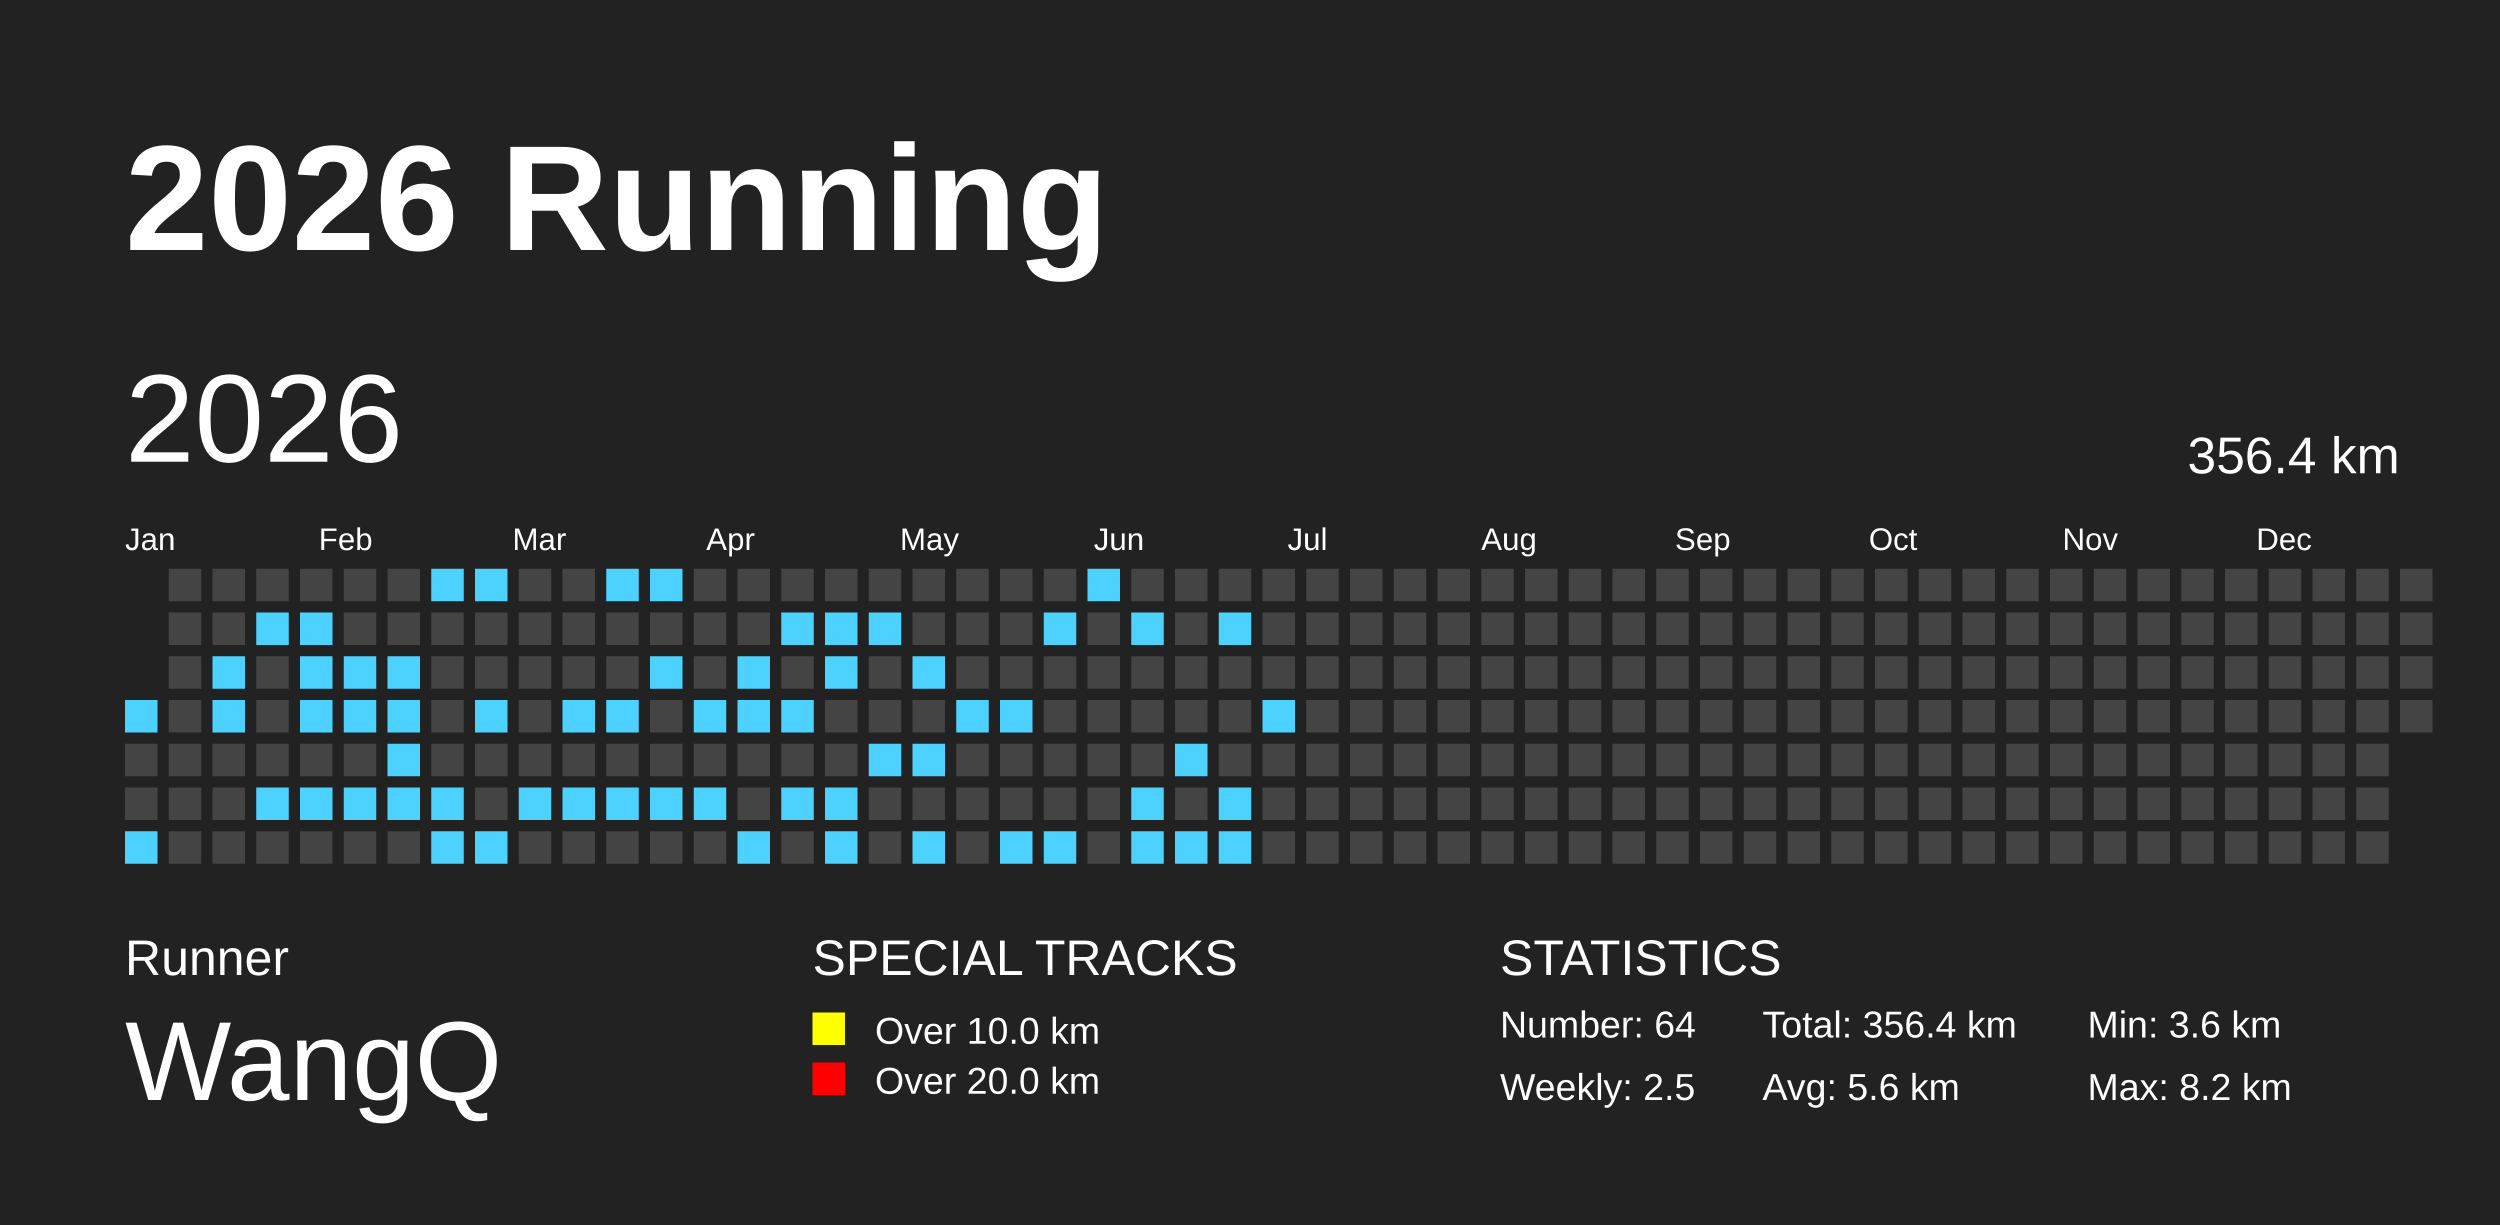
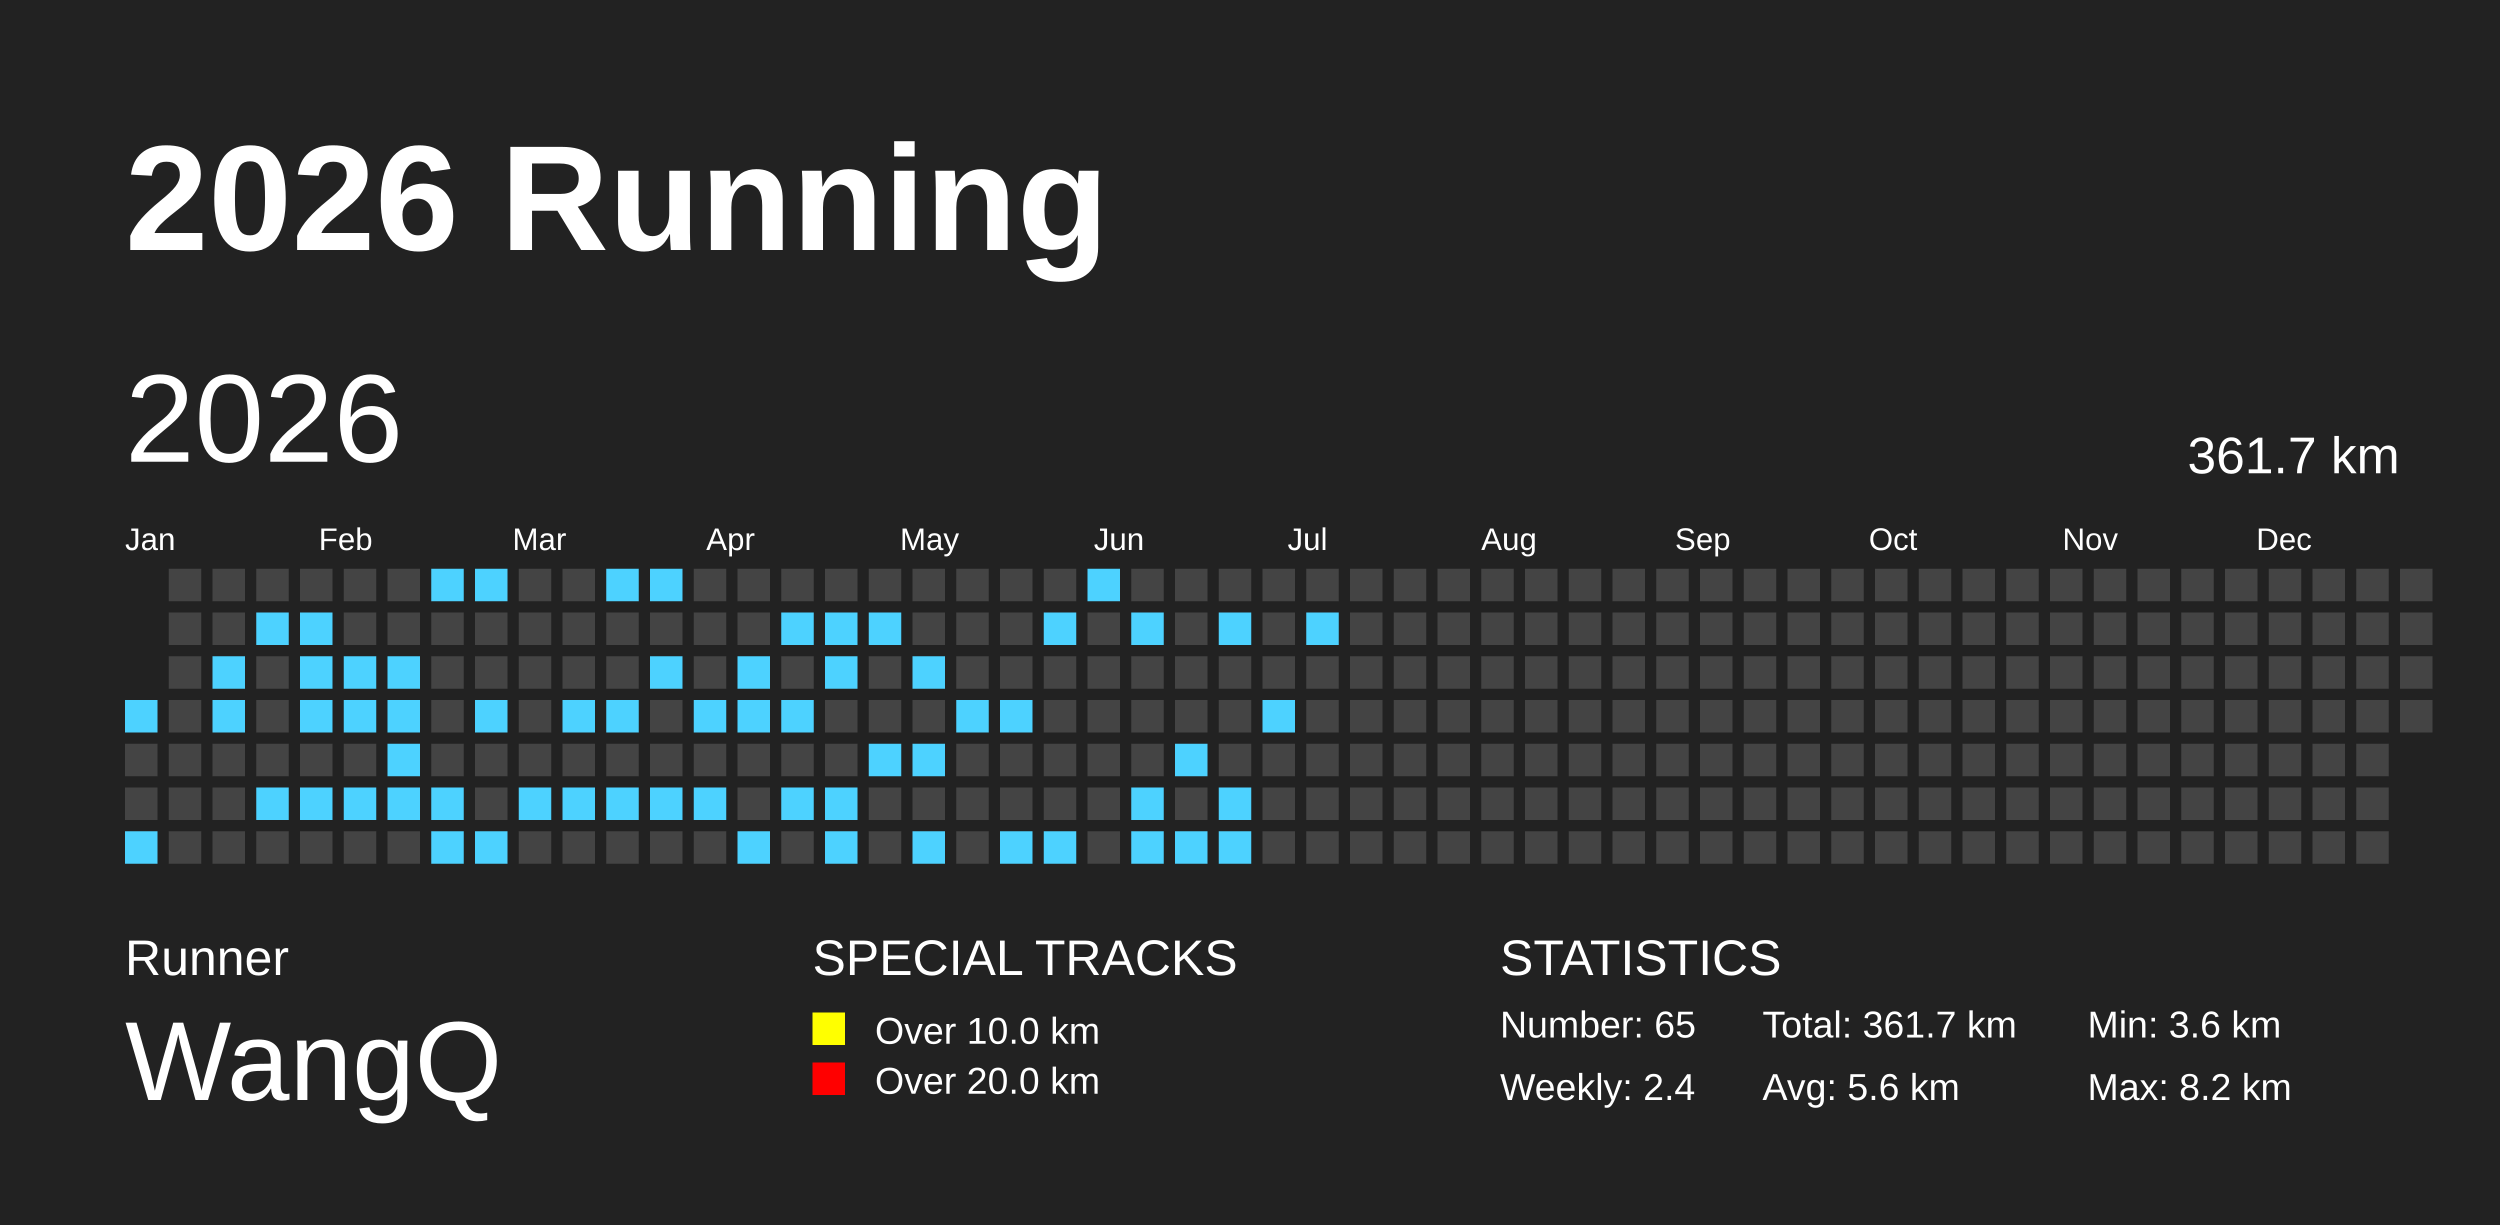
<svg xmlns="http://www.w3.org/2000/svg" baseProfile="full" height="98mm" version="1.1" viewBox="0,0,200,98" width="200mm">
  <defs />
  <rect fill="#222222" height="98" width="200" x="0" y="0" />
  <text fill="#FFFFFF" style="font-size:12px; font-family:Arial; font-weight:bold;" x="10" y="20">2026 Running</text>
  <text fill="#FFFFFF" style="font-size:4px; font-family:Arial" x="10" y="78">Runner</text>
  <text fill="#FFFFFF" style="font-size:9px; font-family:Arial" x="10" y="88">WangQ</text>
  <text fill="#FFFFFF" style="font-size:4px; font-family:Arial" x="65" y="78">SPECIAL TRACKS</text>
  <rect fill="yellow" height="2.6" width="2.6" x="65" y="81" />
  <text fill="#FFFFFF" style="font-size:3px; font-family:Arial" x="70" y="83.5">Over 10.0 km</text>
  <rect fill="red" height="2.6" width="2.6" x="65" y="85" />
  <text fill="#FFFFFF" style="font-size:3px; font-family:Arial" x="70" y="87.5">Over 20.0 km</text>
  <text fill="#FFFFFF" style="font-size:4px; font-family:Arial" x="120" y="78">STATISTICS</text>
-   <text fill="#FFFFFF" style="font-size:3px; font-family:Arial" x="120" y="83">Number: 64</text>
-   <text fill="#FFFFFF" style="font-size:3px; font-family:Arial" x="120" y="88">Weekly: 2.5</text>
-   <text fill="#FFFFFF" style="font-size:3px; font-family:Arial" x="141" y="83">Total: 356.4 km</text>
+   <text fill="#FFFFFF" style="font-size:3px; font-family:Arial" x="120" y="83">Number: 65</text>
+   <text fill="#FFFFFF" style="font-size:3px; font-family:Arial" x="120" y="88">Weekly: 2.4</text>
+   <text fill="#FFFFFF" style="font-size:3px; font-family:Arial" x="141" y="83">Total: 361.7 km</text>
  <text fill="#FFFFFF" style="font-size:3px; font-family:Arial" x="141" y="88">Avg: 5.6 km</text>
  <text fill="#FFFFFF" style="font-size:3px; font-family:Arial" x="167" y="83">Min: 3.6 km</text>
  <text fill="#FFFFFF" style="font-size:3px; font-family:Arial" x="167" y="88">Max: 8.2 km</text>
  <text dominant-baseline="hanging" fill="#FFFFFF" style="font-size:10.0px; font-family:Arial;" x="10" y="30">2026</text>
-   <text dominant-baseline="hanging" fill="#FFFFFF" style="font-size:4.125px; font-family:Arial;" x="175" y="35">356.4 km</text>
+   <text dominant-baseline="hanging" fill="#FFFFFF" style="font-size:4.125px; font-family:Arial;" x="175" y="35">361.7 km</text>
  <text fill="#FFFFFF" style="font-size:2.5px; font-family:Arial" x="10.0" y="44">Jan</text>
  <text fill="#FFFFFF" style="font-size:2.5px; font-family:Arial" x="25.5" y="44">Feb</text>
  <text fill="#FFFFFF" style="font-size:2.5px; font-family:Arial" x="41.0" y="44">Mar</text>
  <text fill="#FFFFFF" style="font-size:2.5px; font-family:Arial" x="56.5" y="44">Apr</text>
  <text fill="#FFFFFF" style="font-size:2.5px; font-family:Arial" x="72.0" y="44">May</text>
  <text fill="#FFFFFF" style="font-size:2.5px; font-family:Arial" x="87.5" y="44">Jun</text>
  <text fill="#FFFFFF" style="font-size:2.5px; font-family:Arial" x="103.0" y="44">Jul</text>
  <text fill="#FFFFFF" style="font-size:2.5px; font-family:Arial" x="118.5" y="44">Aug</text>
  <text fill="#FFFFFF" style="font-size:2.5px; font-family:Arial" x="134.0" y="44">Sep</text>
  <text fill="#FFFFFF" style="font-size:2.5px; font-family:Arial" x="149.5" y="44">Oct</text>
  <text fill="#FFFFFF" style="font-size:2.5px; font-family:Arial" x="165.0" y="44">Nov</text>
  <text fill="#FFFFFF" style="font-size:2.5px; font-family:Arial" x="180.5" y="44">Dec</text>
  <rect fill="#4DD2FF" height="2.6" width="2.6" x="10.0" y="56.0" />
  <rect fill="#444444" height="2.6" width="2.6" x="10.0" y="59.5" />
  <rect fill="#444444" height="2.6" width="2.6" x="10.0" y="63.0" />
  <rect fill="#4DD2FF" height="2.6" width="2.6" x="10.0" y="66.5" />
  <rect fill="#444444" height="2.6" width="2.6" x="13.5" y="45.5" />
  <rect fill="#444444" height="2.6" width="2.6" x="13.5" y="49.0" />
  <rect fill="#444444" height="2.6" width="2.6" x="13.5" y="52.5" />
  <rect fill="#444444" height="2.6" width="2.6" x="13.5" y="56.0" />
  <rect fill="#444444" height="2.6" width="2.6" x="13.5" y="59.5" />
  <rect fill="#444444" height="2.6" width="2.6" x="13.5" y="63.0" />
  <rect fill="#444444" height="2.6" width="2.6" x="13.5" y="66.5" />
  <rect fill="#444444" height="2.6" width="2.6" x="17.0" y="45.5" />
  <rect fill="#444444" height="2.6" width="2.6" x="17.0" y="49.0" />
  <rect fill="#4DD2FF" height="2.6" width="2.6" x="17.0" y="52.5" />
  <rect fill="#4DD2FF" height="2.6" width="2.6" x="17.0" y="56.0" />
  <rect fill="#444444" height="2.6" width="2.6" x="17.0" y="59.5" />
  <rect fill="#444444" height="2.6" width="2.6" x="17.0" y="63.0" />
  <rect fill="#444444" height="2.6" width="2.6" x="17.0" y="66.5" />
  <rect fill="#444444" height="2.6" width="2.6" x="20.5" y="45.5" />
  <rect fill="#4DD2FF" height="2.6" width="2.6" x="20.5" y="49.0" />
  <rect fill="#444444" height="2.6" width="2.6" x="20.5" y="52.5" />
  <rect fill="#444444" height="2.6" width="2.6" x="20.5" y="56.0" />
  <rect fill="#444444" height="2.6" width="2.6" x="20.5" y="59.5" />
  <rect fill="#4DD2FF" height="2.6" width="2.6" x="20.5" y="63.0" />
  <rect fill="#444444" height="2.6" width="2.6" x="20.5" y="66.5" />
  <rect fill="#444444" height="2.6" width="2.6" x="24.0" y="45.5" />
  <rect fill="#4DD2FF" height="2.6" width="2.6" x="24.0" y="49.0" />
  <rect fill="#4DD2FF" height="2.6" width="2.6" x="24.0" y="52.5" />
  <rect fill="#4DD2FF" height="2.6" width="2.6" x="24.0" y="56.0" />
  <rect fill="#444444" height="2.6" width="2.6" x="24.0" y="59.5" />
  <rect fill="#4DD2FF" height="2.6" width="2.6" x="24.0" y="63.0" />
  <rect fill="#444444" height="2.6" width="2.6" x="24.0" y="66.5" />
  <rect fill="#444444" height="2.6" width="2.6" x="27.5" y="45.5" />
  <rect fill="#444444" height="2.6" width="2.6" x="27.5" y="49.0" />
  <rect fill="#4DD2FF" height="2.6" width="2.6" x="27.5" y="52.5" />
  <rect fill="#4DD2FF" height="2.6" width="2.6" x="27.5" y="56.0" />
  <rect fill="#444444" height="2.6" width="2.6" x="27.5" y="59.5" />
  <rect fill="#4DD2FF" height="2.6" width="2.6" x="27.5" y="63.0" />
  <rect fill="#444444" height="2.6" width="2.6" x="27.5" y="66.5" />
  <rect fill="#444444" height="2.6" width="2.6" x="31.0" y="45.5" />
  <rect fill="#444444" height="2.6" width="2.6" x="31.0" y="49.0" />
  <rect fill="#4DD2FF" height="2.6" width="2.6" x="31.0" y="52.5" />
  <rect fill="#4DD2FF" height="2.6" width="2.6" x="31.0" y="56.0" />
  <rect fill="#4DD2FF" height="2.6" width="2.6" x="31.0" y="59.5" />
  <rect fill="#4DD2FF" height="2.6" width="2.6" x="31.0" y="63.0" />
  <rect fill="#444444" height="2.6" width="2.6" x="31.0" y="66.5" />
  <rect fill="#4DD2FF" height="2.6" width="2.6" x="34.5" y="45.5" />
  <rect fill="#444444" height="2.6" width="2.6" x="34.5" y="49.0" />
  <rect fill="#444444" height="2.6" width="2.6" x="34.5" y="52.5" />
  <rect fill="#444444" height="2.6" width="2.6" x="34.5" y="56.0" />
  <rect fill="#444444" height="2.6" width="2.6" x="34.5" y="59.5" />
  <rect fill="#4DD2FF" height="2.6" width="2.6" x="34.5" y="63.0" />
  <rect fill="#4DD2FF" height="2.6" width="2.6" x="34.5" y="66.5" />
  <rect fill="#4DD2FF" height="2.6" width="2.6" x="38.0" y="45.5" />
  <rect fill="#444444" height="2.6" width="2.6" x="38.0" y="49.0" />
  <rect fill="#444444" height="2.6" width="2.6" x="38.0" y="52.5" />
  <rect fill="#4DD2FF" height="2.6" width="2.6" x="38.0" y="56.0" />
  <rect fill="#444444" height="2.6" width="2.6" x="38.0" y="59.5" />
  <rect fill="#444444" height="2.6" width="2.6" x="38.0" y="63.0" />
  <rect fill="#4DD2FF" height="2.6" width="2.6" x="38.0" y="66.5" />
  <rect fill="#444444" height="2.6" width="2.6" x="41.5" y="45.5" />
  <rect fill="#444444" height="2.6" width="2.6" x="41.5" y="49.0" />
  <rect fill="#444444" height="2.6" width="2.6" x="41.5" y="52.5" />
  <rect fill="#444444" height="2.6" width="2.6" x="41.5" y="56.0" />
  <rect fill="#444444" height="2.6" width="2.6" x="41.5" y="59.5" />
  <rect fill="#4DD2FF" height="2.6" width="2.6" x="41.5" y="63.0" />
  <rect fill="#444444" height="2.6" width="2.6" x="41.5" y="66.5" />
  <rect fill="#444444" height="2.6" width="2.6" x="45.0" y="45.5" />
  <rect fill="#444444" height="2.6" width="2.6" x="45.0" y="49.0" />
  <rect fill="#444444" height="2.6" width="2.6" x="45.0" y="52.5" />
  <rect fill="#4DD2FF" height="2.6" width="2.6" x="45.0" y="56.0" />
  <rect fill="#444444" height="2.6" width="2.6" x="45.0" y="59.5" />
  <rect fill="#4DD2FF" height="2.6" width="2.6" x="45.0" y="63.0" />
  <rect fill="#444444" height="2.6" width="2.6" x="45.0" y="66.5" />
  <rect fill="#4DD2FF" height="2.6" width="2.6" x="48.5" y="45.5" />
  <rect fill="#444444" height="2.6" width="2.6" x="48.5" y="49.0" />
  <rect fill="#444444" height="2.6" width="2.6" x="48.5" y="52.5" />
  <rect fill="#4DD2FF" height="2.6" width="2.6" x="48.5" y="56.0" />
  <rect fill="#444444" height="2.6" width="2.6" x="48.5" y="59.5" />
  <rect fill="#4DD2FF" height="2.6" width="2.6" x="48.5" y="63.0" />
  <rect fill="#444444" height="2.6" width="2.6" x="48.5" y="66.5" />
  <rect fill="#4DD2FF" height="2.6" width="2.6" x="52.0" y="45.5" />
  <rect fill="#444444" height="2.6" width="2.6" x="52.0" y="49.0" />
  <rect fill="#4DD2FF" height="2.6" width="2.6" x="52.0" y="52.5" />
  <rect fill="#444444" height="2.6" width="2.6" x="52.0" y="56.0" />
  <rect fill="#444444" height="2.6" width="2.6" x="52.0" y="59.5" />
  <rect fill="#4DD2FF" height="2.6" width="2.6" x="52.0" y="63.0" />
  <rect fill="#444444" height="2.6" width="2.6" x="52.0" y="66.5" />
  <rect fill="#444444" height="2.6" width="2.6" x="55.5" y="45.5" />
  <rect fill="#444444" height="2.6" width="2.6" x="55.5" y="49.0" />
  <rect fill="#444444" height="2.6" width="2.6" x="55.5" y="52.5" />
  <rect fill="#4DD2FF" height="2.6" width="2.6" x="55.5" y="56.0" />
  <rect fill="#444444" height="2.6" width="2.6" x="55.5" y="59.5" />
  <rect fill="#4DD2FF" height="2.6" width="2.6" x="55.5" y="63.0" />
  <rect fill="#444444" height="2.6" width="2.6" x="55.5" y="66.5" />
  <rect fill="#444444" height="2.6" width="2.6" x="59.0" y="45.5" />
  <rect fill="#444444" height="2.6" width="2.6" x="59.0" y="49.0" />
  <rect fill="#4DD2FF" height="2.6" width="2.6" x="59.0" y="52.5" />
  <rect fill="#4DD2FF" height="2.6" width="2.6" x="59.0" y="56.0" />
  <rect fill="#444444" height="2.6" width="2.6" x="59.0" y="59.5" />
  <rect fill="#444444" height="2.6" width="2.6" x="59.0" y="63.0" />
  <rect fill="#4DD2FF" height="2.6" width="2.6" x="59.0" y="66.5" />
  <rect fill="#444444" height="2.6" width="2.6" x="62.5" y="45.5" />
  <rect fill="#4DD2FF" height="2.6" width="2.6" x="62.5" y="49.0" />
  <rect fill="#444444" height="2.6" width="2.6" x="62.5" y="52.5" />
  <rect fill="#4DD2FF" height="2.6" width="2.6" x="62.5" y="56.0" />
  <rect fill="#444444" height="2.6" width="2.6" x="62.5" y="59.5" />
  <rect fill="#4DD2FF" height="2.6" width="2.6" x="62.5" y="63.0" />
  <rect fill="#444444" height="2.6" width="2.6" x="62.5" y="66.5" />
  <rect fill="#444444" height="2.6" width="2.6" x="66.0" y="45.5" />
  <rect fill="#4DD2FF" height="2.6" width="2.6" x="66.0" y="49.0" />
  <rect fill="#4DD2FF" height="2.6" width="2.6" x="66.0" y="52.5" />
  <rect fill="#444444" height="2.6" width="2.6" x="66.0" y="56.0" />
  <rect fill="#444444" height="2.6" width="2.6" x="66.0" y="59.5" />
  <rect fill="#4DD2FF" height="2.6" width="2.6" x="66.0" y="63.0" />
  <rect fill="#4DD2FF" height="2.6" width="2.6" x="66.0" y="66.5" />
  <rect fill="#444444" height="2.6" width="2.6" x="69.5" y="45.5" />
  <rect fill="#4DD2FF" height="2.6" width="2.6" x="69.5" y="49.0" />
  <rect fill="#444444" height="2.6" width="2.6" x="69.5" y="52.5" />
  <rect fill="#444444" height="2.6" width="2.6" x="69.5" y="56.0" />
  <rect fill="#4DD2FF" height="2.6" width="2.6" x="69.5" y="59.5" />
  <rect fill="#444444" height="2.6" width="2.6" x="69.5" y="63.0" />
  <rect fill="#444444" height="2.6" width="2.6" x="69.5" y="66.5" />
  <rect fill="#444444" height="2.6" width="2.6" x="73.0" y="45.5" />
  <rect fill="#444444" height="2.6" width="2.6" x="73.0" y="49.0" />
  <rect fill="#4DD2FF" height="2.6" width="2.6" x="73.0" y="52.5" />
  <rect fill="#444444" height="2.6" width="2.6" x="73.0" y="56.0" />
  <rect fill="#4DD2FF" height="2.6" width="2.6" x="73.0" y="59.5" />
  <rect fill="#444444" height="2.6" width="2.6" x="73.0" y="63.0" />
  <rect fill="#4DD2FF" height="2.6" width="2.6" x="73.0" y="66.5" />
  <rect fill="#444444" height="2.6" width="2.6" x="76.5" y="45.5" />
  <rect fill="#444444" height="2.6" width="2.6" x="76.5" y="49.0" />
  <rect fill="#444444" height="2.6" width="2.6" x="76.5" y="52.5" />
  <rect fill="#4DD2FF" height="2.6" width="2.6" x="76.5" y="56.0" />
  <rect fill="#444444" height="2.6" width="2.6" x="76.5" y="59.5" />
  <rect fill="#444444" height="2.6" width="2.6" x="76.5" y="63.0" />
  <rect fill="#444444" height="2.6" width="2.6" x="76.5" y="66.5" />
  <rect fill="#444444" height="2.6" width="2.6" x="80.0" y="45.5" />
  <rect fill="#444444" height="2.6" width="2.6" x="80.0" y="49.0" />
  <rect fill="#444444" height="2.6" width="2.6" x="80.0" y="52.5" />
  <rect fill="#4DD2FF" height="2.6" width="2.6" x="80.0" y="56.0" />
  <rect fill="#444444" height="2.6" width="2.6" x="80.0" y="59.5" />
  <rect fill="#444444" height="2.6" width="2.6" x="80.0" y="63.0" />
  <rect fill="#4DD2FF" height="2.6" width="2.6" x="80.0" y="66.5" />
  <rect fill="#444444" height="2.6" width="2.6" x="83.5" y="45.5" />
  <rect fill="#4DD2FF" height="2.6" width="2.6" x="83.5" y="49.0" />
  <rect fill="#444444" height="2.6" width="2.6" x="83.5" y="52.5" />
  <rect fill="#444444" height="2.6" width="2.6" x="83.5" y="56.0" />
  <rect fill="#444444" height="2.6" width="2.6" x="83.5" y="59.5" />
  <rect fill="#444444" height="2.6" width="2.6" x="83.5" y="63.0" />
  <rect fill="#4DD2FF" height="2.6" width="2.6" x="83.5" y="66.5" />
  <rect fill="#4DD2FF" height="2.6" width="2.6" x="87.0" y="45.5" />
  <rect fill="#444444" height="2.6" width="2.6" x="87.0" y="49.0" />
  <rect fill="#444444" height="2.6" width="2.6" x="87.0" y="52.5" />
  <rect fill="#444444" height="2.6" width="2.6" x="87.0" y="56.0" />
  <rect fill="#444444" height="2.6" width="2.6" x="87.0" y="59.5" />
  <rect fill="#444444" height="2.6" width="2.6" x="87.0" y="63.0" />
  <rect fill="#444444" height="2.6" width="2.6" x="87.0" y="66.5" />
  <rect fill="#444444" height="2.6" width="2.6" x="90.5" y="45.5" />
  <rect fill="#4DD2FF" height="2.6" width="2.6" x="90.5" y="49.0" />
  <rect fill="#444444" height="2.6" width="2.6" x="90.5" y="52.5" />
  <rect fill="#444444" height="2.6" width="2.6" x="90.5" y="56.0" />
  <rect fill="#444444" height="2.6" width="2.6" x="90.5" y="59.5" />
  <rect fill="#4DD2FF" height="2.6" width="2.6" x="90.5" y="63.0" />
  <rect fill="#4DD2FF" height="2.6" width="2.6" x="90.5" y="66.5" />
  <rect fill="#444444" height="2.6" width="2.6" x="94.0" y="45.5" />
  <rect fill="#444444" height="2.6" width="2.6" x="94.0" y="49.0" />
  <rect fill="#444444" height="2.6" width="2.6" x="94.0" y="52.5" />
  <rect fill="#444444" height="2.6" width="2.6" x="94.0" y="56.0" />
  <rect fill="#4DD2FF" height="2.6" width="2.6" x="94.0" y="59.5" />
  <rect fill="#444444" height="2.6" width="2.6" x="94.0" y="63.0" />
  <rect fill="#4DD2FF" height="2.6" width="2.6" x="94.0" y="66.5" />
  <rect fill="#444444" height="2.6" width="2.6" x="97.5" y="45.5" />
  <rect fill="#4DD2FF" height="2.6" width="2.6" x="97.5" y="49.0" />
  <rect fill="#444444" height="2.6" width="2.6" x="97.5" y="52.5" />
  <rect fill="#444444" height="2.6" width="2.6" x="97.5" y="56.0" />
  <rect fill="#444444" height="2.6" width="2.6" x="97.5" y="59.5" />
  <rect fill="#4DD2FF" height="2.6" width="2.6" x="97.5" y="63.0" />
  <rect fill="#4DD2FF" height="2.6" width="2.6" x="97.5" y="66.5" />
  <rect fill="#444444" height="2.6" width="2.6" x="101.0" y="45.5" />
  <rect fill="#444444" height="2.6" width="2.6" x="101.0" y="49.0" />
  <rect fill="#444444" height="2.6" width="2.6" x="101.0" y="52.5" />
  <rect fill="#4DD2FF" height="2.6" width="2.6" x="101.0" y="56.0" />
  <rect fill="#444444" height="2.6" width="2.6" x="101.0" y="59.5" />
  <rect fill="#444444" height="2.6" width="2.6" x="101.0" y="63.0" />
  <rect fill="#444444" height="2.6" width="2.6" x="101.0" y="66.5" />
  <rect fill="#444444" height="2.6" width="2.6" x="104.5" y="45.5" />
-   <rect fill="#444444" height="2.6" width="2.6" x="104.5" y="49.0" />
+   <rect fill="#4DD2FF" height="2.6" width="2.6" x="104.5" y="49.0" />
  <rect fill="#444444" height="2.6" width="2.6" x="104.5" y="52.5" />
  <rect fill="#444444" height="2.6" width="2.6" x="104.5" y="56.0" />
  <rect fill="#444444" height="2.6" width="2.6" x="104.5" y="59.5" />
  <rect fill="#444444" height="2.6" width="2.6" x="104.5" y="63.0" />
  <rect fill="#444444" height="2.6" width="2.6" x="104.5" y="66.5" />
  <rect fill="#444444" height="2.6" width="2.6" x="108.0" y="45.5" />
  <rect fill="#444444" height="2.6" width="2.6" x="108.0" y="49.0" />
  <rect fill="#444444" height="2.6" width="2.6" x="108.0" y="52.5" />
  <rect fill="#444444" height="2.6" width="2.6" x="108.0" y="56.0" />
  <rect fill="#444444" height="2.6" width="2.6" x="108.0" y="59.5" />
  <rect fill="#444444" height="2.6" width="2.6" x="108.0" y="63.0" />
  <rect fill="#444444" height="2.6" width="2.6" x="108.0" y="66.5" />
  <rect fill="#444444" height="2.6" width="2.6" x="111.5" y="45.5" />
  <rect fill="#444444" height="2.6" width="2.6" x="111.5" y="49.0" />
  <rect fill="#444444" height="2.6" width="2.6" x="111.5" y="52.5" />
  <rect fill="#444444" height="2.6" width="2.6" x="111.5" y="56.0" />
  <rect fill="#444444" height="2.6" width="2.6" x="111.5" y="59.5" />
  <rect fill="#444444" height="2.6" width="2.6" x="111.5" y="63.0" />
  <rect fill="#444444" height="2.6" width="2.6" x="111.5" y="66.5" />
  <rect fill="#444444" height="2.6" width="2.6" x="115.0" y="45.5" />
  <rect fill="#444444" height="2.6" width="2.6" x="115.0" y="49.0" />
  <rect fill="#444444" height="2.6" width="2.6" x="115.0" y="52.5" />
  <rect fill="#444444" height="2.6" width="2.6" x="115.0" y="56.0" />
  <rect fill="#444444" height="2.6" width="2.6" x="115.0" y="59.5" />
  <rect fill="#444444" height="2.6" width="2.6" x="115.0" y="63.0" />
  <rect fill="#444444" height="2.6" width="2.6" x="115.0" y="66.5" />
  <rect fill="#444444" height="2.6" width="2.6" x="118.5" y="45.5" />
  <rect fill="#444444" height="2.6" width="2.6" x="118.5" y="49.0" />
  <rect fill="#444444" height="2.6" width="2.6" x="118.5" y="52.5" />
  <rect fill="#444444" height="2.6" width="2.6" x="118.5" y="56.0" />
  <rect fill="#444444" height="2.6" width="2.6" x="118.5" y="59.5" />
  <rect fill="#444444" height="2.6" width="2.6" x="118.5" y="63.0" />
  <rect fill="#444444" height="2.6" width="2.6" x="118.5" y="66.5" />
  <rect fill="#444444" height="2.6" width="2.6" x="122.0" y="45.5" />
  <rect fill="#444444" height="2.6" width="2.6" x="122.0" y="49.0" />
  <rect fill="#444444" height="2.6" width="2.6" x="122.0" y="52.5" />
  <rect fill="#444444" height="2.6" width="2.6" x="122.0" y="56.0" />
  <rect fill="#444444" height="2.6" width="2.6" x="122.0" y="59.5" />
  <rect fill="#444444" height="2.6" width="2.6" x="122.0" y="63.0" />
  <rect fill="#444444" height="2.6" width="2.6" x="122.0" y="66.5" />
  <rect fill="#444444" height="2.6" width="2.6" x="125.5" y="45.5" />
  <rect fill="#444444" height="2.6" width="2.6" x="125.5" y="49.0" />
  <rect fill="#444444" height="2.6" width="2.6" x="125.5" y="52.5" />
  <rect fill="#444444" height="2.6" width="2.6" x="125.5" y="56.0" />
  <rect fill="#444444" height="2.6" width="2.6" x="125.5" y="59.5" />
  <rect fill="#444444" height="2.6" width="2.6" x="125.5" y="63.0" />
  <rect fill="#444444" height="2.6" width="2.6" x="125.5" y="66.5" />
  <rect fill="#444444" height="2.6" width="2.6" x="129.0" y="45.5" />
  <rect fill="#444444" height="2.6" width="2.6" x="129.0" y="49.0" />
  <rect fill="#444444" height="2.6" width="2.6" x="129.0" y="52.5" />
  <rect fill="#444444" height="2.6" width="2.6" x="129.0" y="56.0" />
  <rect fill="#444444" height="2.6" width="2.6" x="129.0" y="59.5" />
  <rect fill="#444444" height="2.6" width="2.6" x="129.0" y="63.0" />
  <rect fill="#444444" height="2.6" width="2.6" x="129.0" y="66.5" />
  <rect fill="#444444" height="2.6" width="2.6" x="132.5" y="45.5" />
  <rect fill="#444444" height="2.6" width="2.6" x="132.5" y="49.0" />
  <rect fill="#444444" height="2.6" width="2.6" x="132.5" y="52.5" />
  <rect fill="#444444" height="2.6" width="2.6" x="132.5" y="56.0" />
  <rect fill="#444444" height="2.6" width="2.6" x="132.5" y="59.5" />
  <rect fill="#444444" height="2.6" width="2.6" x="132.5" y="63.0" />
  <rect fill="#444444" height="2.6" width="2.6" x="132.5" y="66.5" />
  <rect fill="#444444" height="2.6" width="2.6" x="136.0" y="45.5" />
  <rect fill="#444444" height="2.6" width="2.6" x="136.0" y="49.0" />
  <rect fill="#444444" height="2.6" width="2.6" x="136.0" y="52.5" />
  <rect fill="#444444" height="2.6" width="2.6" x="136.0" y="56.0" />
  <rect fill="#444444" height="2.6" width="2.6" x="136.0" y="59.5" />
  <rect fill="#444444" height="2.6" width="2.6" x="136.0" y="63.0" />
  <rect fill="#444444" height="2.6" width="2.6" x="136.0" y="66.5" />
  <rect fill="#444444" height="2.6" width="2.6" x="139.5" y="45.5" />
  <rect fill="#444444" height="2.6" width="2.6" x="139.5" y="49.0" />
  <rect fill="#444444" height="2.6" width="2.6" x="139.5" y="52.5" />
  <rect fill="#444444" height="2.6" width="2.6" x="139.5" y="56.0" />
  <rect fill="#444444" height="2.6" width="2.6" x="139.5" y="59.5" />
  <rect fill="#444444" height="2.6" width="2.6" x="139.5" y="63.0" />
  <rect fill="#444444" height="2.6" width="2.6" x="139.5" y="66.5" />
  <rect fill="#444444" height="2.6" width="2.6" x="143.0" y="45.5" />
  <rect fill="#444444" height="2.6" width="2.6" x="143.0" y="49.0" />
  <rect fill="#444444" height="2.6" width="2.6" x="143.0" y="52.5" />
  <rect fill="#444444" height="2.6" width="2.6" x="143.0" y="56.0" />
  <rect fill="#444444" height="2.6" width="2.6" x="143.0" y="59.5" />
  <rect fill="#444444" height="2.6" width="2.6" x="143.0" y="63.0" />
  <rect fill="#444444" height="2.6" width="2.6" x="143.0" y="66.5" />
  <rect fill="#444444" height="2.6" width="2.6" x="146.5" y="45.5" />
  <rect fill="#444444" height="2.6" width="2.6" x="146.5" y="49.0" />
  <rect fill="#444444" height="2.6" width="2.6" x="146.5" y="52.5" />
  <rect fill="#444444" height="2.6" width="2.6" x="146.5" y="56.0" />
  <rect fill="#444444" height="2.6" width="2.6" x="146.5" y="59.5" />
  <rect fill="#444444" height="2.6" width="2.6" x="146.5" y="63.0" />
  <rect fill="#444444" height="2.6" width="2.6" x="146.5" y="66.5" />
  <rect fill="#444444" height="2.6" width="2.6" x="150.0" y="45.5" />
  <rect fill="#444444" height="2.6" width="2.6" x="150.0" y="49.0" />
  <rect fill="#444444" height="2.6" width="2.6" x="150.0" y="52.5" />
  <rect fill="#444444" height="2.6" width="2.6" x="150.0" y="56.0" />
  <rect fill="#444444" height="2.6" width="2.6" x="150.0" y="59.5" />
  <rect fill="#444444" height="2.6" width="2.6" x="150.0" y="63.0" />
  <rect fill="#444444" height="2.6" width="2.6" x="150.0" y="66.5" />
  <rect fill="#444444" height="2.6" width="2.6" x="153.5" y="45.5" />
  <rect fill="#444444" height="2.6" width="2.6" x="153.5" y="49.0" />
  <rect fill="#444444" height="2.6" width="2.6" x="153.5" y="52.5" />
  <rect fill="#444444" height="2.6" width="2.6" x="153.5" y="56.0" />
  <rect fill="#444444" height="2.6" width="2.6" x="153.5" y="59.5" />
  <rect fill="#444444" height="2.6" width="2.6" x="153.5" y="63.0" />
  <rect fill="#444444" height="2.6" width="2.6" x="153.5" y="66.5" />
  <rect fill="#444444" height="2.6" width="2.6" x="157.0" y="45.5" />
  <rect fill="#444444" height="2.6" width="2.6" x="157.0" y="49.0" />
  <rect fill="#444444" height="2.6" width="2.6" x="157.0" y="52.5" />
  <rect fill="#444444" height="2.6" width="2.6" x="157.0" y="56.0" />
  <rect fill="#444444" height="2.6" width="2.6" x="157.0" y="59.5" />
  <rect fill="#444444" height="2.6" width="2.6" x="157.0" y="63.0" />
  <rect fill="#444444" height="2.6" width="2.6" x="157.0" y="66.5" />
  <rect fill="#444444" height="2.6" width="2.6" x="160.5" y="45.5" />
  <rect fill="#444444" height="2.6" width="2.6" x="160.5" y="49.0" />
  <rect fill="#444444" height="2.6" width="2.6" x="160.5" y="52.5" />
  <rect fill="#444444" height="2.6" width="2.6" x="160.5" y="56.0" />
  <rect fill="#444444" height="2.6" width="2.6" x="160.5" y="59.5" />
  <rect fill="#444444" height="2.6" width="2.6" x="160.5" y="63.0" />
  <rect fill="#444444" height="2.6" width="2.6" x="160.5" y="66.5" />
  <rect fill="#444444" height="2.6" width="2.6" x="164.0" y="45.5" />
  <rect fill="#444444" height="2.6" width="2.6" x="164.0" y="49.0" />
  <rect fill="#444444" height="2.6" width="2.6" x="164.0" y="52.5" />
  <rect fill="#444444" height="2.6" width="2.6" x="164.0" y="56.0" />
  <rect fill="#444444" height="2.6" width="2.6" x="164.0" y="59.5" />
  <rect fill="#444444" height="2.6" width="2.6" x="164.0" y="63.0" />
  <rect fill="#444444" height="2.6" width="2.6" x="164.0" y="66.5" />
  <rect fill="#444444" height="2.6" width="2.6" x="167.5" y="45.5" />
  <rect fill="#444444" height="2.6" width="2.6" x="167.5" y="49.0" />
  <rect fill="#444444" height="2.6" width="2.6" x="167.5" y="52.5" />
  <rect fill="#444444" height="2.6" width="2.6" x="167.5" y="56.0" />
  <rect fill="#444444" height="2.6" width="2.6" x="167.5" y="59.5" />
  <rect fill="#444444" height="2.6" width="2.6" x="167.5" y="63.0" />
  <rect fill="#444444" height="2.6" width="2.6" x="167.5" y="66.5" />
  <rect fill="#444444" height="2.6" width="2.6" x="171.0" y="45.5" />
  <rect fill="#444444" height="2.6" width="2.6" x="171.0" y="49.0" />
  <rect fill="#444444" height="2.6" width="2.6" x="171.0" y="52.5" />
  <rect fill="#444444" height="2.6" width="2.6" x="171.0" y="56.0" />
  <rect fill="#444444" height="2.6" width="2.6" x="171.0" y="59.5" />
  <rect fill="#444444" height="2.6" width="2.6" x="171.0" y="63.0" />
  <rect fill="#444444" height="2.6" width="2.6" x="171.0" y="66.5" />
  <rect fill="#444444" height="2.6" width="2.6" x="174.5" y="45.5" />
  <rect fill="#444444" height="2.6" width="2.6" x="174.5" y="49.0" />
  <rect fill="#444444" height="2.6" width="2.6" x="174.5" y="52.5" />
  <rect fill="#444444" height="2.6" width="2.6" x="174.5" y="56.0" />
  <rect fill="#444444" height="2.6" width="2.6" x="174.5" y="59.5" />
  <rect fill="#444444" height="2.6" width="2.6" x="174.5" y="63.0" />
  <rect fill="#444444" height="2.6" width="2.6" x="174.5" y="66.5" />
  <rect fill="#444444" height="2.6" width="2.6" x="178.0" y="45.5" />
  <rect fill="#444444" height="2.6" width="2.6" x="178.0" y="49.0" />
  <rect fill="#444444" height="2.6" width="2.6" x="178.0" y="52.5" />
  <rect fill="#444444" height="2.6" width="2.6" x="178.0" y="56.0" />
  <rect fill="#444444" height="2.6" width="2.6" x="178.0" y="59.5" />
  <rect fill="#444444" height="2.6" width="2.6" x="178.0" y="63.0" />
  <rect fill="#444444" height="2.6" width="2.6" x="178.0" y="66.5" />
  <rect fill="#444444" height="2.6" width="2.6" x="181.5" y="45.5" />
  <rect fill="#444444" height="2.6" width="2.6" x="181.5" y="49.0" />
  <rect fill="#444444" height="2.6" width="2.6" x="181.5" y="52.5" />
  <rect fill="#444444" height="2.6" width="2.6" x="181.5" y="56.0" />
  <rect fill="#444444" height="2.6" width="2.6" x="181.5" y="59.5" />
  <rect fill="#444444" height="2.6" width="2.6" x="181.5" y="63.0" />
  <rect fill="#444444" height="2.6" width="2.6" x="181.5" y="66.5" />
  <rect fill="#444444" height="2.6" width="2.6" x="185.0" y="45.5" />
  <rect fill="#444444" height="2.6" width="2.6" x="185.0" y="49.0" />
  <rect fill="#444444" height="2.6" width="2.6" x="185.0" y="52.5" />
  <rect fill="#444444" height="2.6" width="2.6" x="185.0" y="56.0" />
  <rect fill="#444444" height="2.6" width="2.6" x="185.0" y="59.5" />
  <rect fill="#444444" height="2.6" width="2.6" x="185.0" y="63.0" />
  <rect fill="#444444" height="2.6" width="2.6" x="185.0" y="66.5" />
  <rect fill="#444444" height="2.6" width="2.6" x="188.5" y="45.5" />
  <rect fill="#444444" height="2.6" width="2.6" x="188.5" y="49.0" />
  <rect fill="#444444" height="2.6" width="2.6" x="188.5" y="52.5" />
  <rect fill="#444444" height="2.6" width="2.6" x="188.5" y="56.0" />
  <rect fill="#444444" height="2.6" width="2.6" x="188.5" y="59.5" />
  <rect fill="#444444" height="2.6" width="2.6" x="188.5" y="63.0" />
  <rect fill="#444444" height="2.6" width="2.6" x="188.5" y="66.5" />
  <rect fill="#444444" height="2.6" width="2.6" x="192.0" y="45.5" />
  <rect fill="#444444" height="2.6" width="2.6" x="192.0" y="49.0" />
  <rect fill="#444444" height="2.6" width="2.6" x="192.0" y="52.5" />
  <rect fill="#444444" height="2.6" width="2.6" x="192.0" y="56.0" />
</svg>
